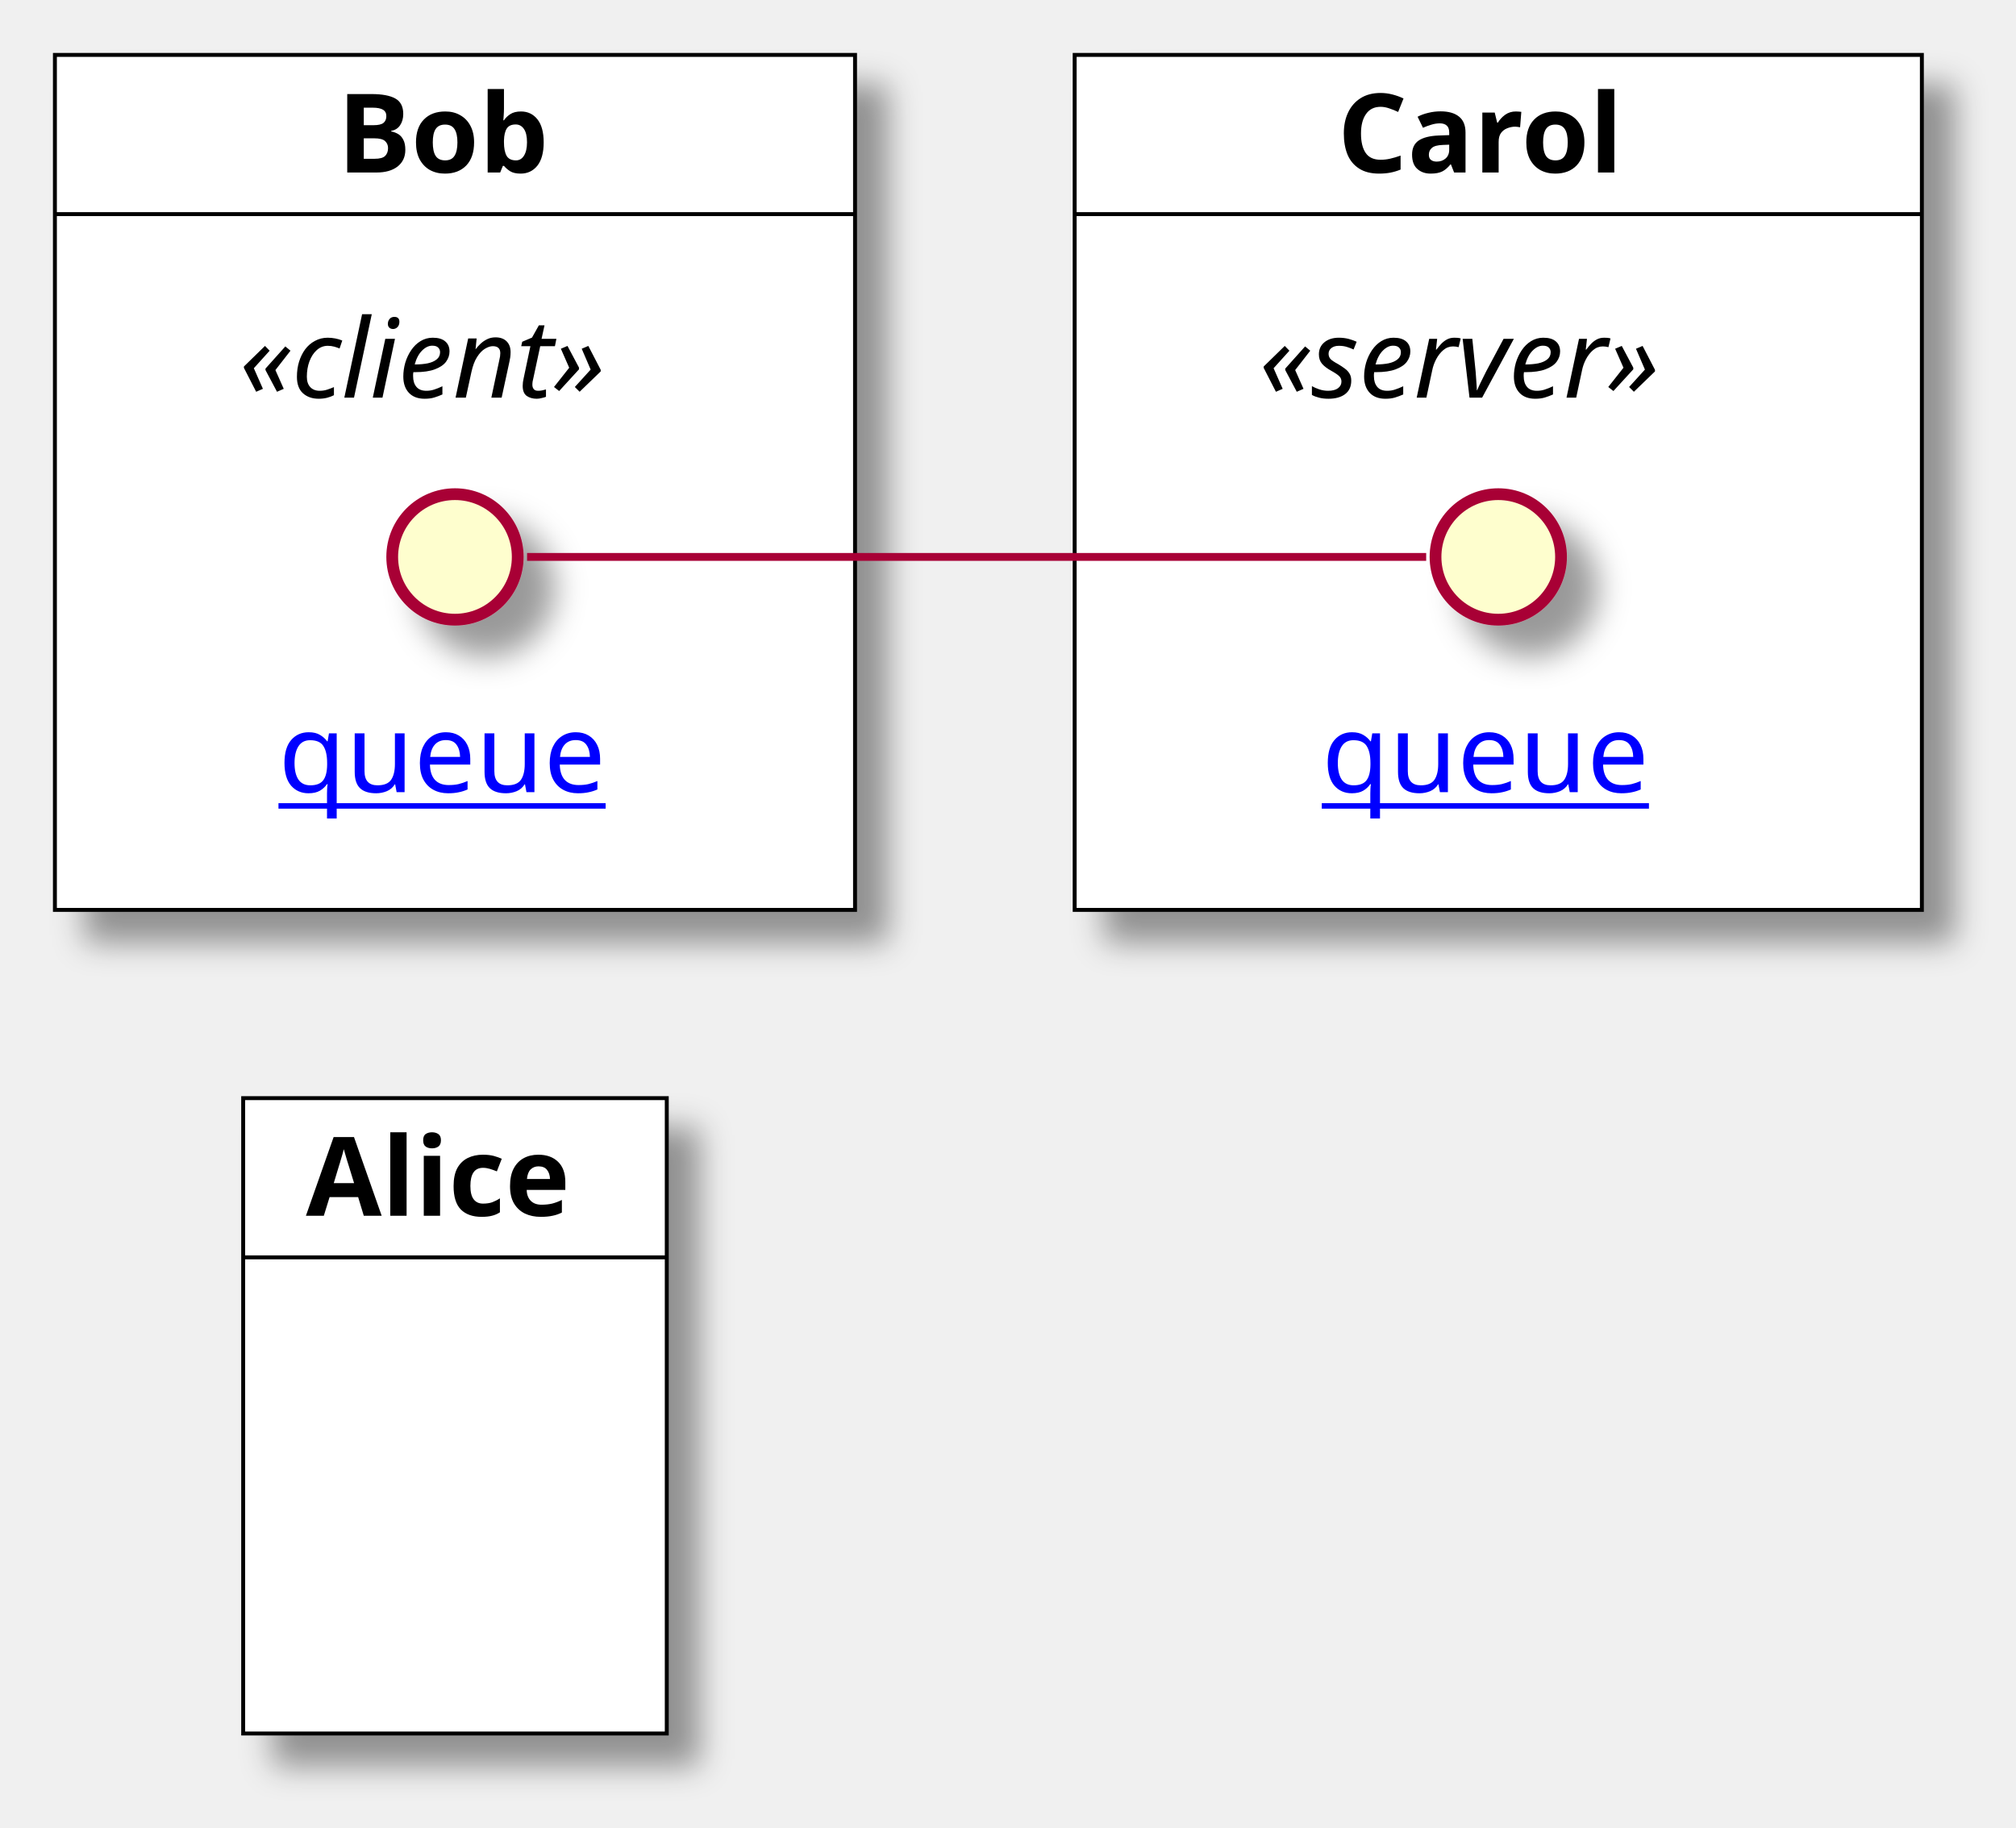
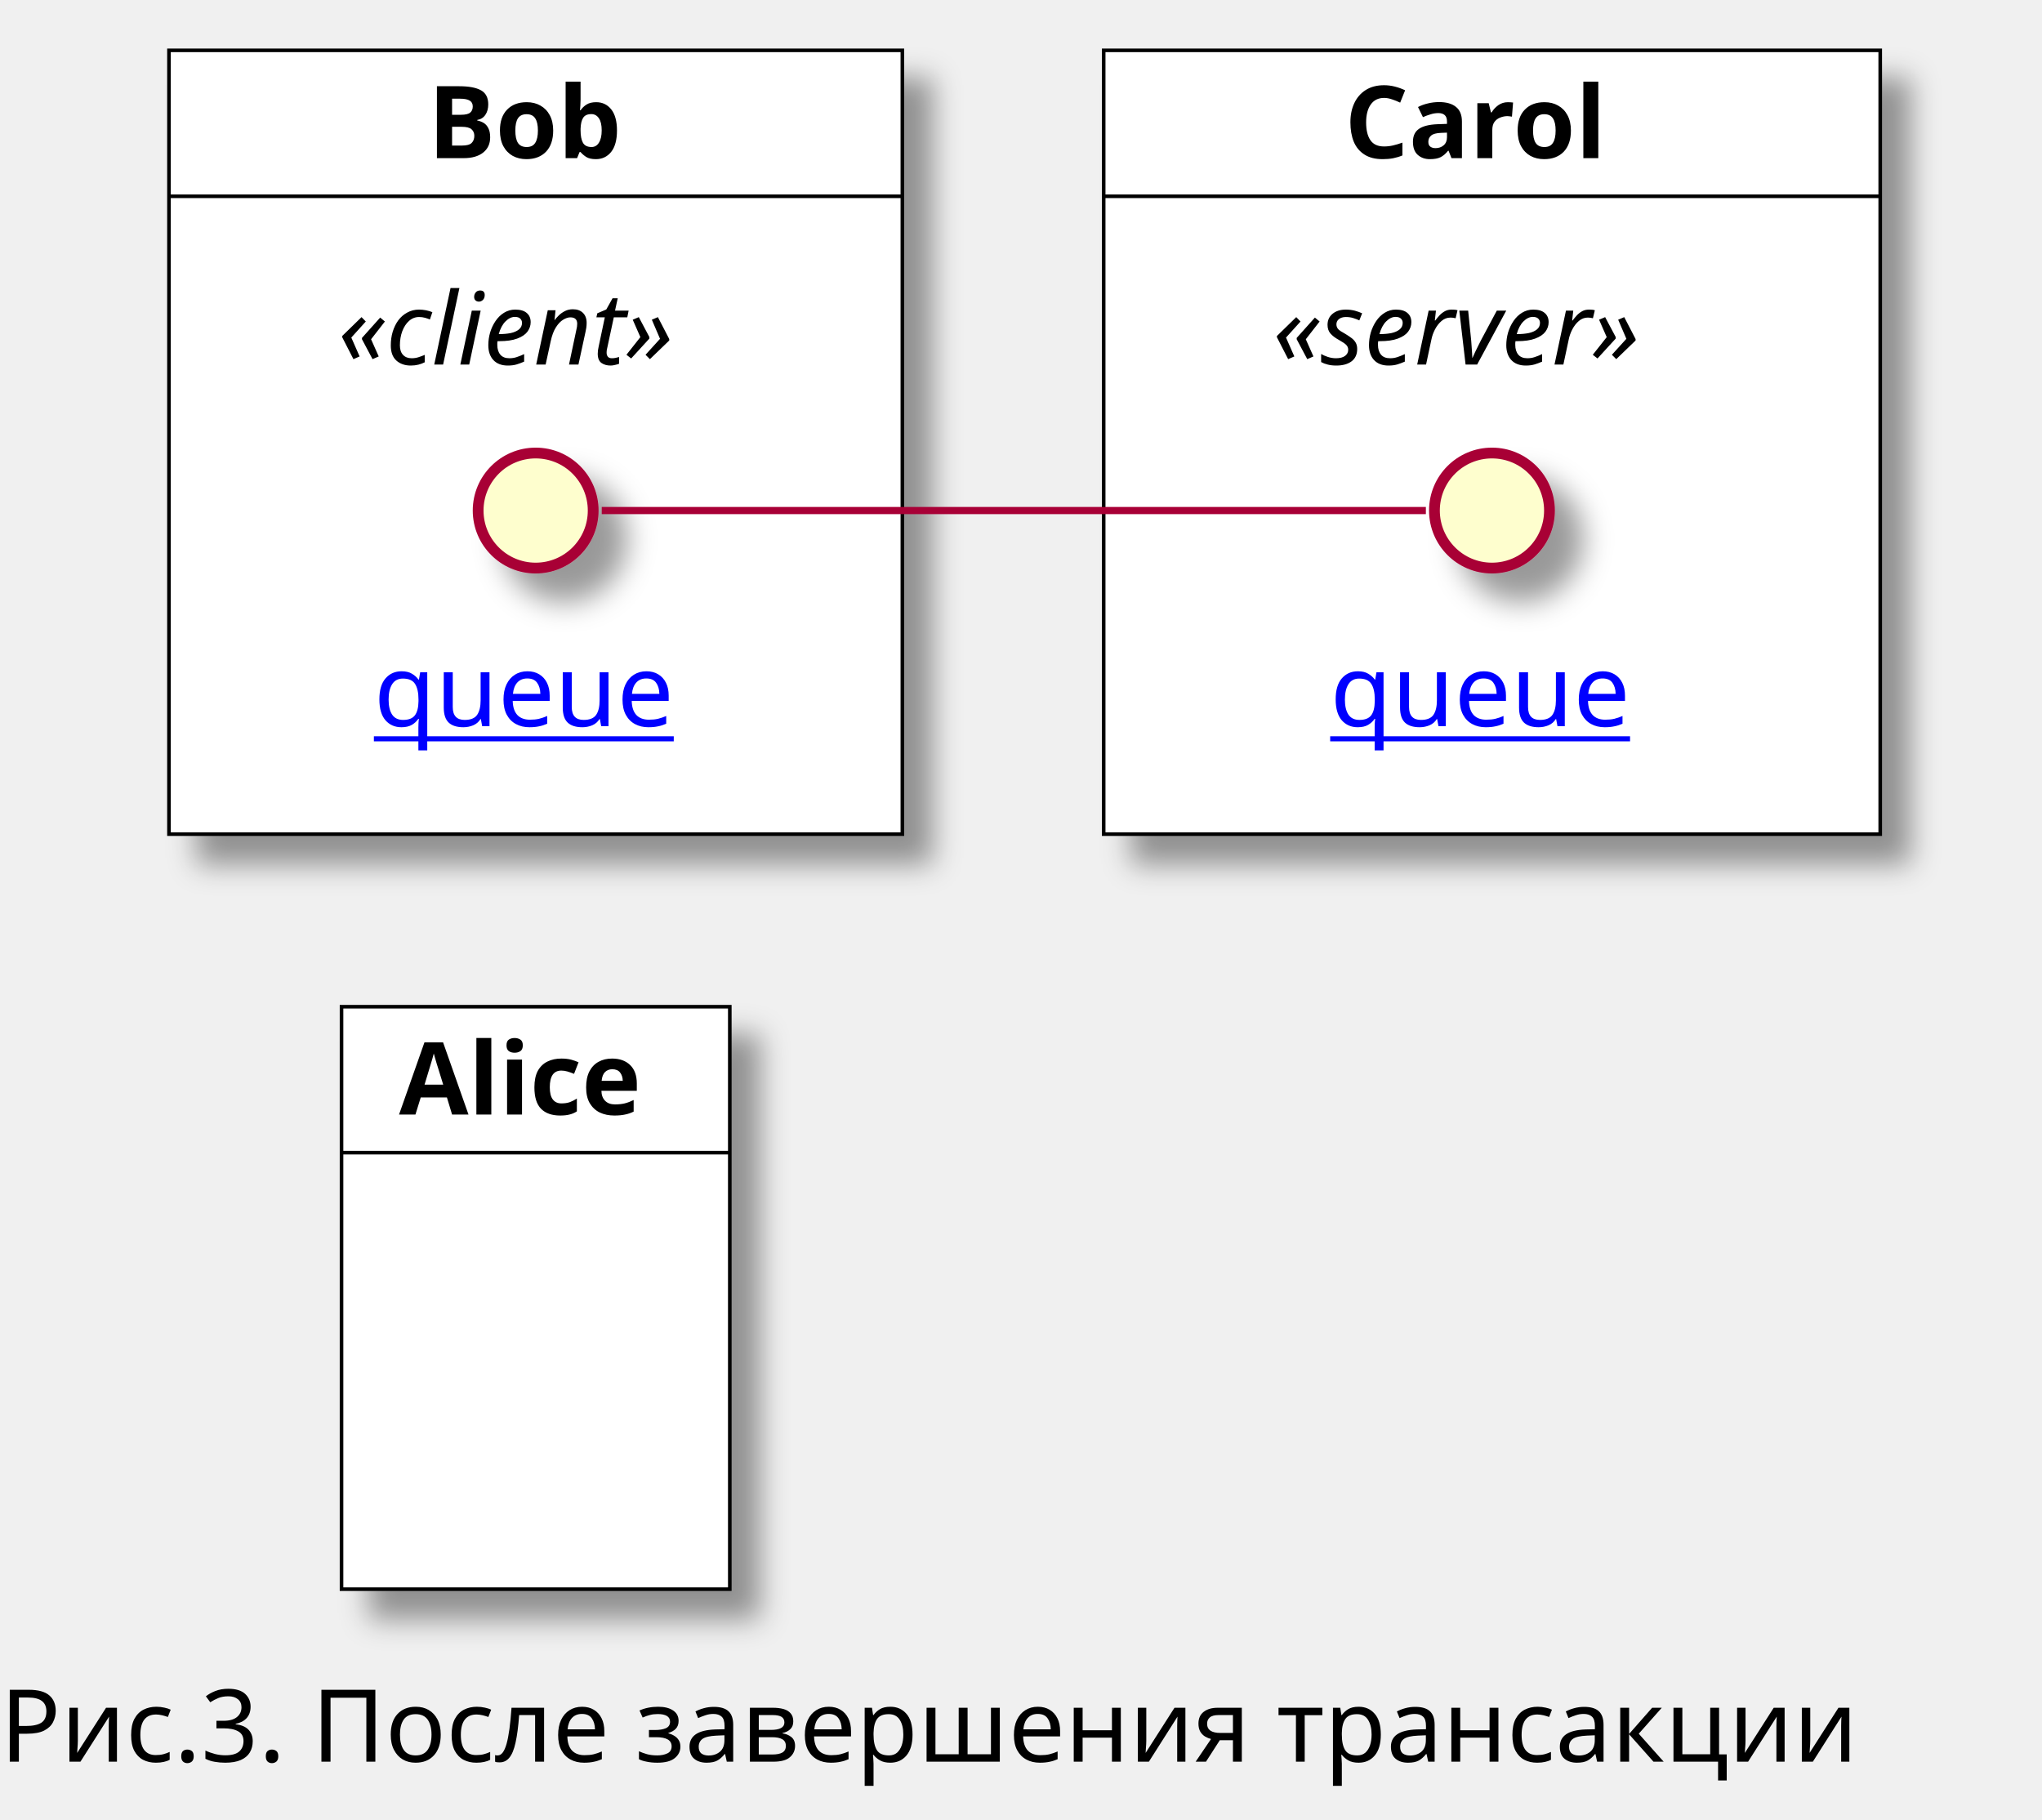
- <svg xmlns="http://www.w3.org/2000/svg" xmlns:xlink="http://www.w3.org/1999/xlink" contentScriptType="application/ecmascript" contentStyleType="text/css" height="233px" preserveAspectRatio="none" style="width:257px;height:233px;background:#FFFFFF;" version="1.1" viewBox="0 0 257 233" width="257px" zoomAndPan="magnify">
+ <svg xmlns="http://www.w3.org/2000/svg" xmlns:xlink="http://www.w3.org/1999/xlink" contentScriptType="application/ecmascript" contentStyleType="text/css" height="253px" preserveAspectRatio="none" style="width:284px;height:253px;background:#FFFFFF;" version="1.1" viewBox="0 0 284 253" width="284px" zoomAndPan="magnify">
  <defs>
-     <filter height="300%" id="fyzpugg2y218q" width="300%" x="-1" y="-1">
+     <filter height="300%" id="f1w9o1hdibj1vb" width="300%" x="-1" y="-1">
      <feGaussianBlur result="blurOut" stdDeviation="2.0" />
      <feColorMatrix in="blurOut" result="blurOut2" type="matrix" values="0 0 0 0 0 0 0 0 0 0 0 0 0 0 0 0 0 0 .4 0" />
      <feOffset dx="4.0" dy="4.0" in="blurOut2" result="blurOut3" />
      <feBlend in="SourceGraphic" in2="blurOut3" mode="normal" />
    </filter>
  </defs>
  <g>
-     <rect fill="#FFFFFF" filter="url(#fyzpugg2y218q)" height="81" style="stroke:#000000;stroke-width:0.5;" width="54" x="31" y="140" />
-     <line style="stroke:#000000;stroke-width:0.5;" x1="31" x2="85" y1="160.297" y2="160.297" />
-     <text fill="#000000" font-family="sans-serif" font-size="14" font-weight="bold" lengthAdjust="spacing" textLength="38" x="39" y="154.995">Alice</text>
-     <rect fill="#FFFFFF" filter="url(#fyzpugg2y218q)" height="109" style="stroke:#000000;stroke-width:0.5;" width="102" x="7" y="7" />
-     <line style="stroke:#000000;stroke-width:0.5;" x1="7" x2="109" y1="27.297" y2="27.297" />
-     <text fill="#000000" font-family="sans-serif" font-size="14" font-weight="bold" lengthAdjust="spacing" textLength="30" x="43" y="21.995">Bob</text>
-     <rect fill="#FFFFFF" filter="url(#fyzpugg2y218q)" height="109" style="stroke:#000000;stroke-width:0.5;" width="108" x="137" y="7" />
-     <line style="stroke:#000000;stroke-width:0.5;" x1="137" x2="245" y1="27.297" y2="27.297" />
-     <text fill="#000000" font-family="sans-serif" font-size="14" font-weight="bold" lengthAdjust="spacing" textLength="41" x="170.5" y="21.995">Carol</text>
-     <text fill="#000000" font-family="sans-serif" font-size="0" lengthAdjust="spacing" textLength="0" x="58" y="185">nothing</text>
-     <ellipse cx="58" cy="71" fill="#FEFECE" filter="url(#fyzpugg2y218q)" rx="8" ry="8" style="stroke:#A80036;stroke-width:1.5;" />
+     <rect fill="#FFFFFF" filter="url(#f1w9o1hdibj1vb)" height="81" style="stroke:#000000;stroke-width:0.5;" width="54" x="47.5" y="140" />
+     <line style="stroke:#000000;stroke-width:0.5;" x1="47.5" x2="101.5" y1="160.297" y2="160.297" />
+     <text fill="#000000" font-family="sans-serif" font-size="14" font-weight="bold" lengthAdjust="spacing" textLength="38" x="55.5" y="154.995">Alice</text>
+     <rect fill="#FFFFFF" filter="url(#f1w9o1hdibj1vb)" height="109" style="stroke:#000000;stroke-width:0.5;" width="102" x="23.5" y="7" />
+     <line style="stroke:#000000;stroke-width:0.5;" x1="23.5" x2="125.5" y1="27.297" y2="27.297" />
+     <text fill="#000000" font-family="sans-serif" font-size="14" font-weight="bold" lengthAdjust="spacing" textLength="30" x="59.5" y="21.995">Bob</text>
+     <rect fill="#FFFFFF" filter="url(#f1w9o1hdibj1vb)" height="109" style="stroke:#000000;stroke-width:0.5;" width="108" x="153.5" y="7" />
+     <line style="stroke:#000000;stroke-width:0.5;" x1="153.5" x2="261.5" y1="27.297" y2="27.297" />
+     <text fill="#000000" font-family="sans-serif" font-size="14" font-weight="bold" lengthAdjust="spacing" textLength="41" x="187" y="21.995">Carol</text>
+     <text fill="#000000" font-family="sans-serif" font-size="0" lengthAdjust="spacing" textLength="0" x="74.5" y="185">nothing</text>
+     <ellipse cx="74.5" cy="71" fill="#FEFECE" filter="url(#f1w9o1hdibj1vb)" rx="8" ry="8" style="stroke:#A80036;stroke-width:1.5;" />
    <a href="/work/transaction-types/queue-example/diagrams/queue-client/" target="_top" title="queue" xlink:actuate="onRequest" xlink:href="/work/transaction-types/queue-example/diagrams/queue-client/" xlink:show="new" xlink:title="queue" xlink:type="simple">
-       <text fill="#0000FF" font-family="sans-serif" font-size="14" lengthAdjust="spacing" text-decoration="underline" textLength="45" x="35.5" y="100.995">queue</text>
+       <text fill="#0000FF" font-family="sans-serif" font-size="14" lengthAdjust="spacing" text-decoration="underline" textLength="45" x="52" y="100.995">queue</text>
    </a>
-     <text fill="#000000" font-family="sans-serif" font-size="14" font-style="italic" lengthAdjust="spacing" textLength="55" x="30.5" y="50.698">«client»</text>
-     <ellipse cx="191" cy="71" fill="#FEFECE" filter="url(#fyzpugg2y218q)" rx="8" ry="8" style="stroke:#A80036;stroke-width:1.5;" />
+     <text fill="#000000" font-family="sans-serif" font-size="14" font-style="italic" lengthAdjust="spacing" textLength="55" x="47" y="50.698">«client»</text>
+     <ellipse cx="207.5" cy="71" fill="#FEFECE" filter="url(#f1w9o1hdibj1vb)" rx="8" ry="8" style="stroke:#A80036;stroke-width:1.5;" />
    <a href="/work/transaction-types/queue-example/diagrams/queue-server/" target="_top" title="queue" xlink:actuate="onRequest" xlink:href="/work/transaction-types/queue-example/diagrams/queue-server/" xlink:show="new" xlink:title="queue" xlink:type="simple">
-       <text fill="#0000FF" font-family="sans-serif" font-size="14" lengthAdjust="spacing" text-decoration="underline" textLength="45" x="168.5" y="100.995">queue</text>
+       <text fill="#0000FF" font-family="sans-serif" font-size="14" lengthAdjust="spacing" text-decoration="underline" textLength="45" x="185" y="100.995">queue</text>
    </a>
-     <text fill="#000000" font-family="sans-serif" font-size="14" font-style="italic" lengthAdjust="spacing" textLength="61" x="160.5" y="50.698">«server»</text>
-     <path d="M67.19,71 C90.72,71 158.29,71 181.81,71 " fill="none" id="queue1-queue2" style="stroke:#A80036;stroke-width:1.0;" />
+     <text fill="#000000" font-family="sans-serif" font-size="14" font-style="italic" lengthAdjust="spacing" textLength="61" x="177" y="50.698">«server»</text>
+     <path d="M83.69,71 C107.22,71 174.79,71 198.31,71 " fill="none" id="queue1-queue2" style="stroke:#A80036;stroke-width:1.0;" />
+     <text fill="#000000" font-family="sans-serif" font-size="14" lengthAdjust="spacing" textLength="277" x="0" y="244.995">Рис.3. После завершения трансакции</text>
  </g>
</svg>
